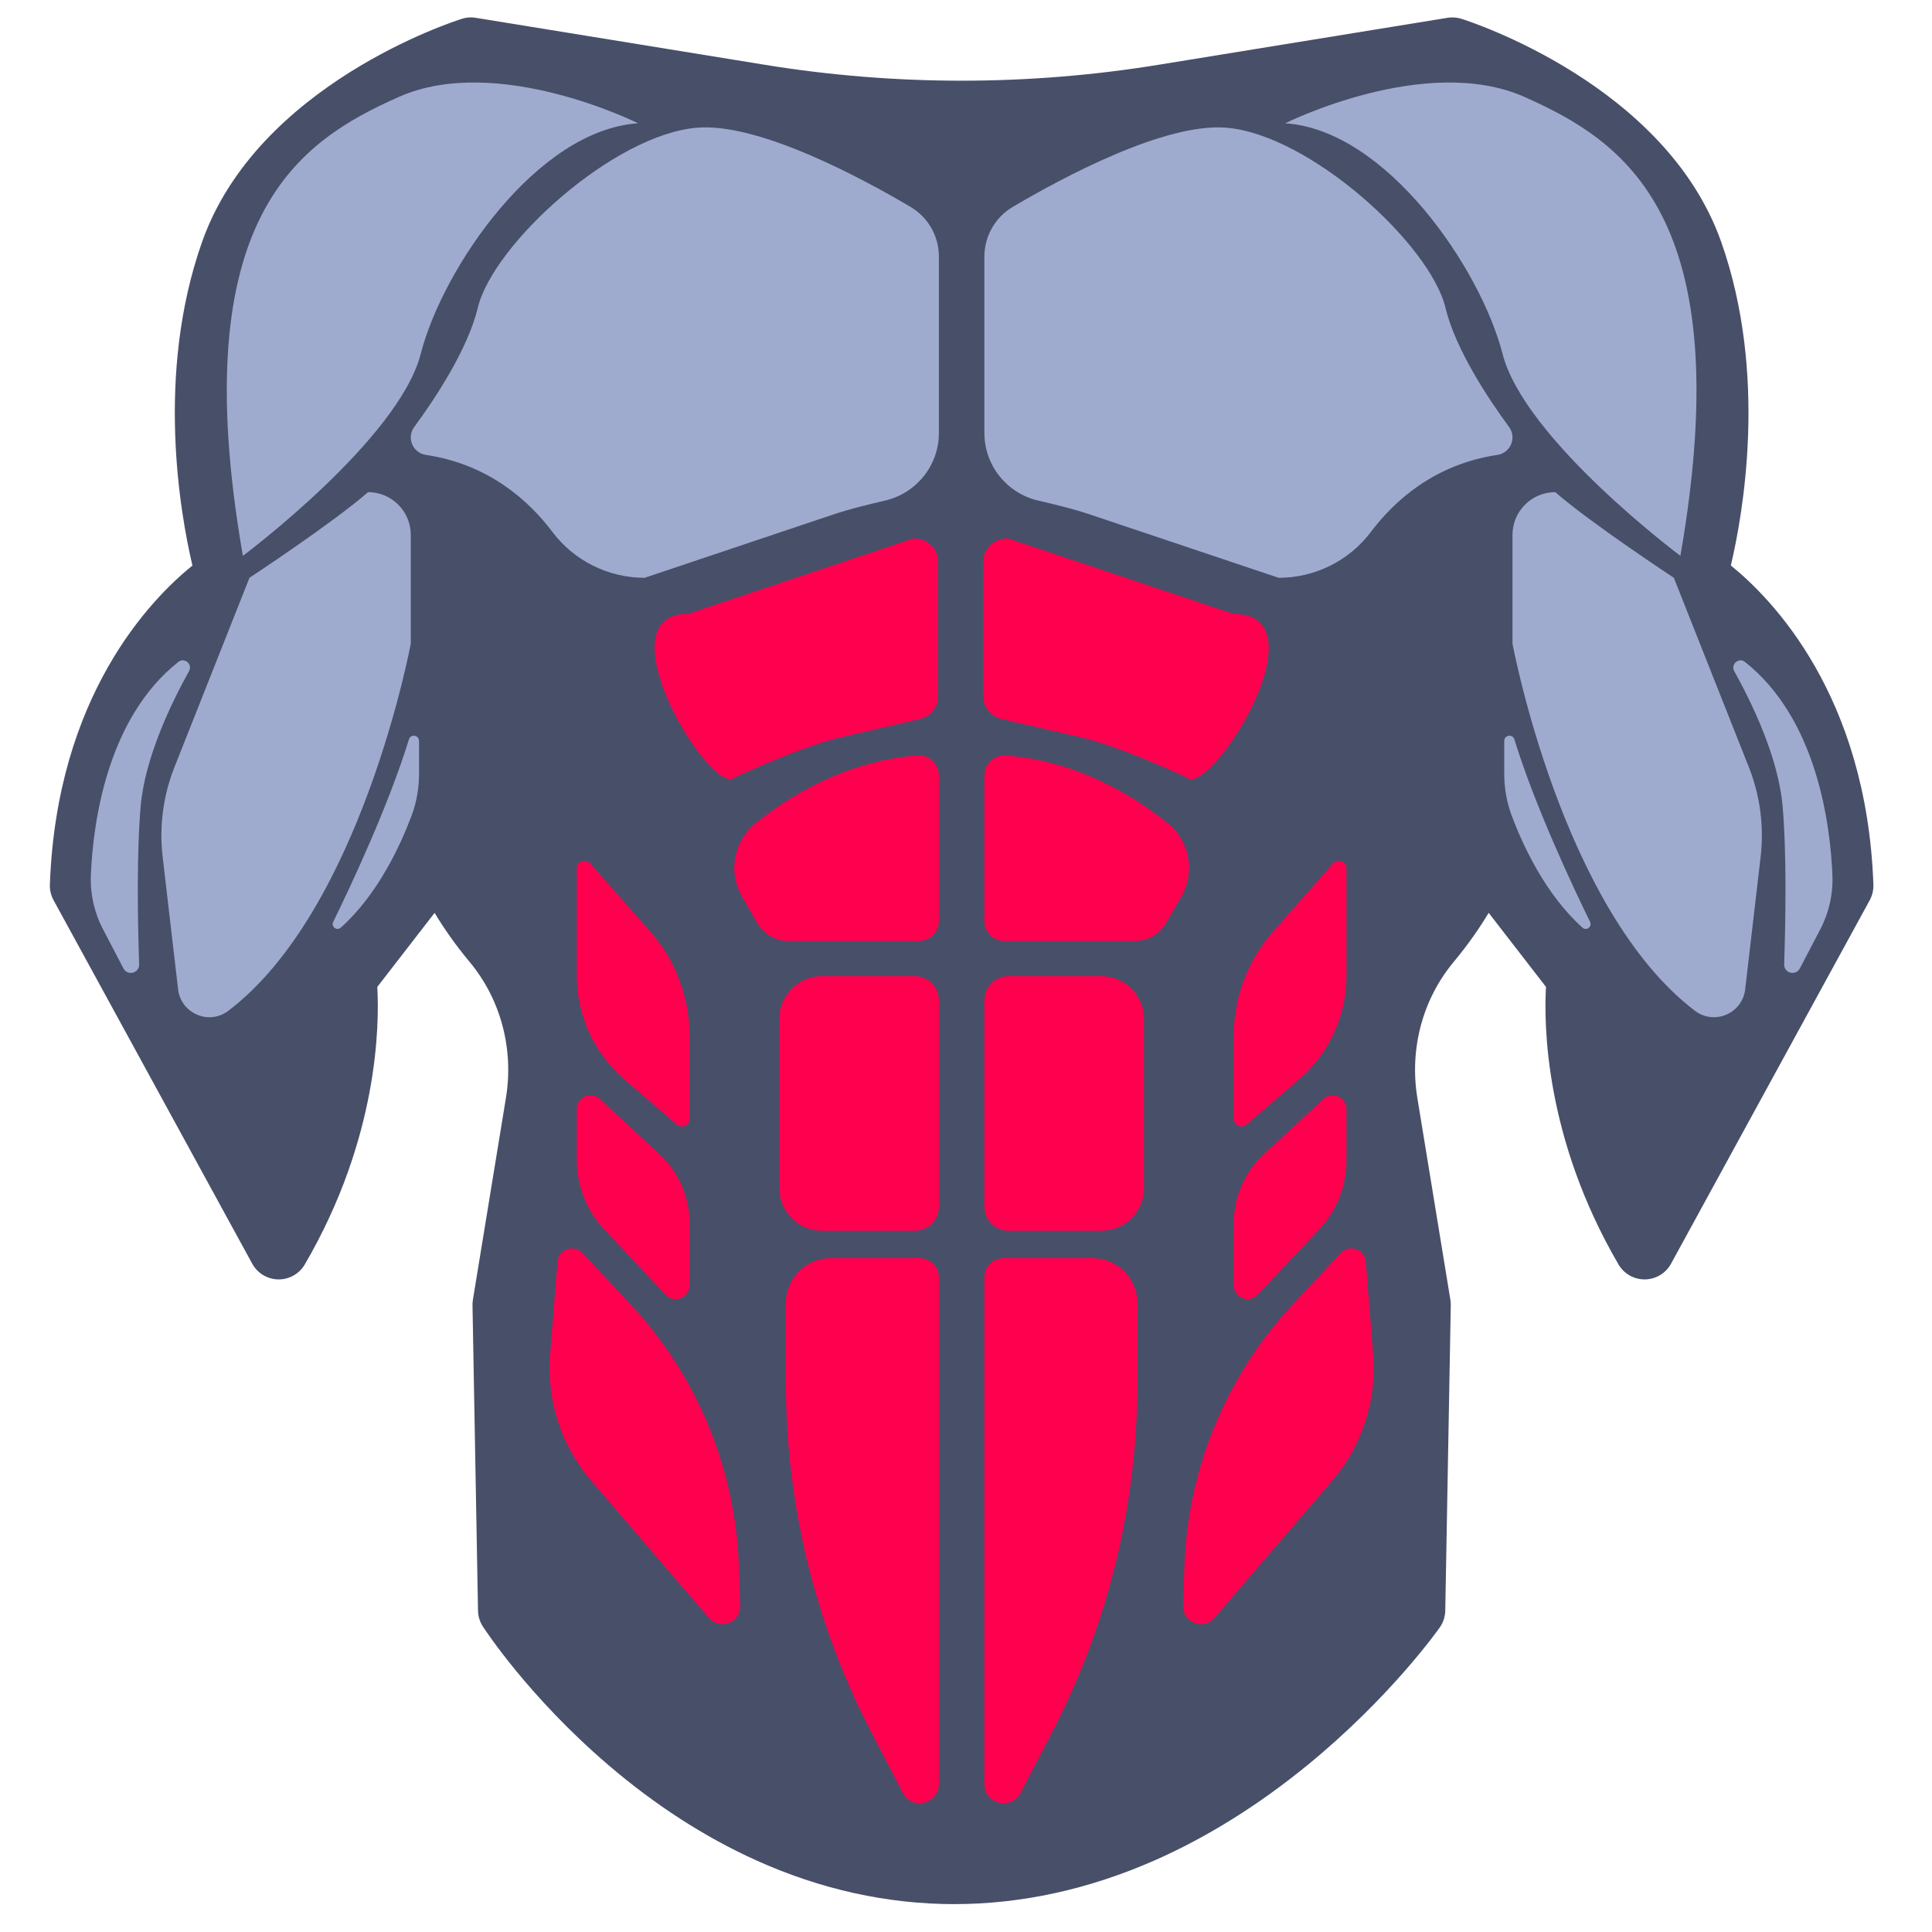
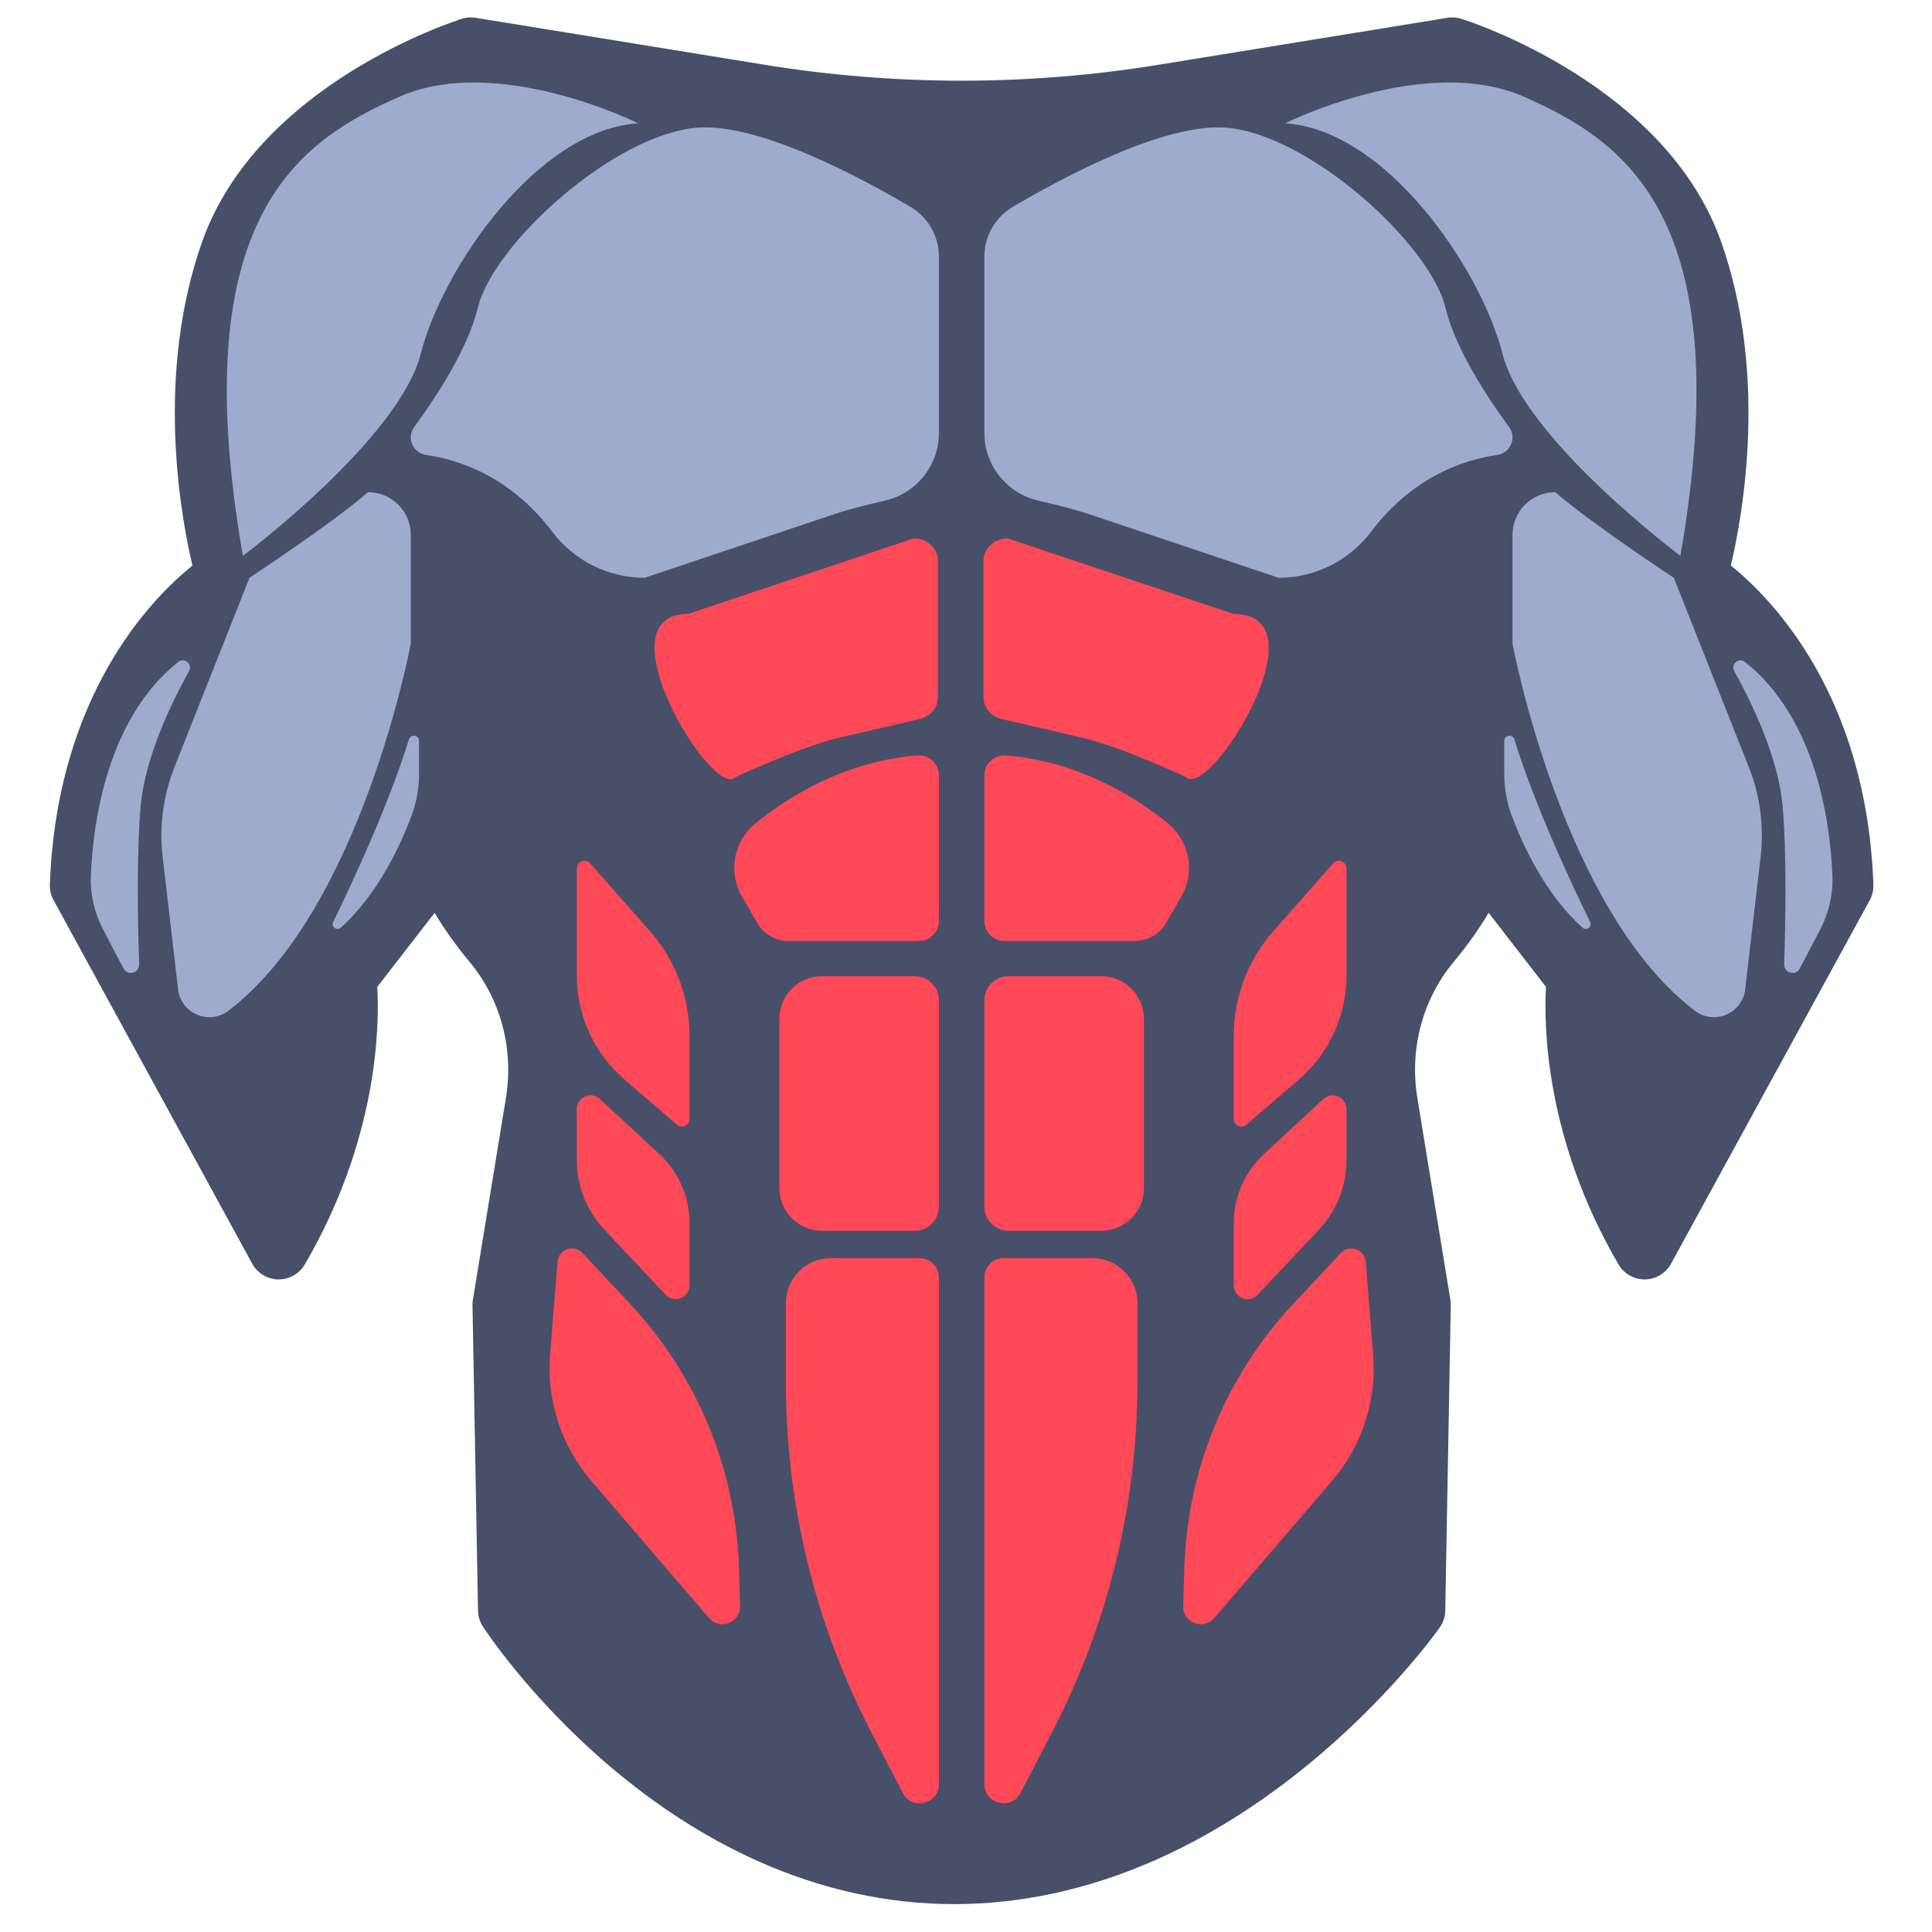
<svg xmlns="http://www.w3.org/2000/svg" viewBox="0 0 60 60" fill="none">
  <path d="M45.104 0.541C45.054 0.541 45.004 0.545 44.954 0.553L35.978 2.012C33.963 2.34 31.906 2.506 29.865 2.506C27.823 2.506 25.767 2.34 23.752 2.012L14.775 0.553C14.726 0.545 14.675 0.54 14.625 0.54C14.53 0.54 14.435 0.555 14.344 0.584C14.086 0.665 8.001 2.626 6.275 7.515C4.827 11.619 5.596 15.947 5.976 17.563C4.697 18.595 1.76 21.592 1.549 27.474C1.543 27.642 1.583 27.809 1.664 27.957L7.833 39.245C7.995 39.542 8.305 39.728 8.643 39.733C8.647 39.733 8.651 39.733 8.656 39.733C8.989 39.733 9.297 39.556 9.466 39.268C11.753 35.346 11.784 31.825 11.717 30.65L13.497 28.35C13.765 28.796 14.121 29.318 14.585 29.874C15.551 31.034 15.961 32.574 15.712 34.098L14.686 40.368C14.677 40.424 14.673 40.48 14.674 40.537L14.845 50.02C14.848 50.194 14.9 50.364 14.995 50.511C15.052 50.6 16.421 52.699 18.89 54.812C20.347 56.059 21.889 57.054 23.474 57.77C25.476 58.675 27.549 59.134 29.636 59.134C31.72 59.134 33.814 58.676 35.862 57.774C37.481 57.06 39.073 56.068 40.595 54.825C43.173 52.719 44.652 50.629 44.714 50.541C44.821 50.388 44.881 50.206 44.884 50.019L45.055 40.536C45.056 40.48 45.052 40.424 45.043 40.368L44.017 34.098C43.768 32.573 44.179 31.034 45.145 29.874C45.608 29.317 45.964 28.796 46.232 28.349L48.012 30.649C47.945 31.824 47.976 35.346 50.264 39.268C50.432 39.556 50.74 39.733 51.073 39.733C51.078 39.733 51.082 39.733 51.087 39.733C51.425 39.728 51.734 39.542 51.896 39.245L58.066 27.957C58.146 27.809 58.186 27.642 58.18 27.474C57.97 21.592 55.032 18.595 53.753 17.562C54.134 15.947 54.903 11.619 53.454 7.515C51.728 2.626 45.644 0.665 45.385 0.584C45.294 0.555 45.199 0.541 45.104 0.541Z" fill="#484F69" />
  <path d="M19.817 3.829C19.817 3.829 15.453 1.647 12.384 3.011C9.316 4.375 5.702 6.693 7.543 17.262C7.543 17.262 12.384 13.648 13.066 10.989C13.748 8.329 16.68 4.034 19.817 3.829Z" fill="#9FABCE" />
  <path d="M28.277 6.425C28.824 6.748 29.158 7.335 29.158 7.97V13.445C29.158 14.465 28.449 15.319 27.497 15.543C26.947 15.672 26.398 15.803 25.862 15.983L20.02 17.944C18.894 17.944 17.831 17.417 17.154 16.517C16.433 15.56 15.188 14.421 13.23 14.128C12.819 14.067 12.618 13.596 12.864 13.261C13.527 12.358 14.529 10.842 14.839 9.557C15.316 7.579 19.067 4.17 21.658 3.965C23.57 3.814 26.744 5.52 28.277 6.425Z" fill="#9FABCE" />
  <path d="M12.757 16.611V19.989C12.757 19.989 11.223 28.256 7.089 31.392C6.488 31.848 5.618 31.474 5.531 30.725L5.051 26.607C4.941 25.665 5.067 24.709 5.417 23.827L7.748 17.943C7.748 17.943 10.339 16.239 11.43 15.284C12.163 15.284 12.757 15.878 12.757 16.611Z" fill="#9FABCE" />
  <path d="M5.539 20.556C5.73 20.406 5.989 20.629 5.871 20.841C5.326 21.822 4.5 23.523 4.368 25.042C4.239 26.538 4.278 28.653 4.321 29.947C4.33 30.222 3.961 30.319 3.834 30.075L3.2 28.862C2.93 28.346 2.798 27.768 2.822 27.185C2.888 25.577 3.31 22.322 5.539 20.556Z" fill="#9FABCE" />
  <path d="M13.013 23.01V24.039C13.013 24.483 12.935 24.923 12.779 25.338C12.445 26.228 11.741 27.775 10.583 28.809C10.461 28.919 10.275 28.779 10.348 28.631C10.893 27.516 12.064 25.028 12.7 22.961C12.754 22.786 13.013 22.825 13.013 23.01Z" fill="#9FABCE" />
-   <path d="M29.158 24.078V28.603C29.158 28.945 28.881 29.222 28.54 29.222H24.484C24.084 29.222 23.715 29.009 23.515 28.663L23.044 27.847C22.602 27.083 22.784 26.112 23.472 25.559C24.528 24.71 26.272 23.637 28.484 23.462C28.847 23.433 29.158 23.715 29.158 24.078Z" fill="#FF004F" />
-   <path d="M28.41 38.222H25.527C24.796 38.222 24.203 37.629 24.203 36.898V31.64C24.203 30.909 24.796 30.316 25.527 30.316H28.41C28.823 30.316 29.158 30.651 29.158 31.064V37.474C29.158 37.887 28.823 38.222 28.41 38.222Z" fill="#FF004F" />
-   <path d="M28.563 39.074H25.799C25.029 39.074 24.406 39.697 24.406 40.466V42.934C24.406 46.711 25.314 50.433 27.053 53.786L28.035 55.68C28.322 56.233 29.158 56.029 29.158 55.407V39.668C29.158 39.34 28.892 39.074 28.563 39.074Z" fill="#FF004F" />
-   <path d="M18.329 26.813L20.194 28.931C20.98 29.824 21.413 30.972 21.413 32.161V34.747C21.413 34.95 21.175 35.06 21.021 34.927L19.393 33.525C18.453 32.716 17.913 31.538 17.913 30.298V26.97C17.913 26.751 18.184 26.649 18.329 26.813Z" fill="#FF004F" />
-   <path d="M18.633 34.133L20.48 35.844C21.076 36.396 21.414 37.17 21.414 37.981V39.917C21.414 40.305 20.939 40.493 20.673 40.21L18.772 38.19C18.22 37.604 17.913 36.83 17.913 36.025V34.447C17.913 34.073 18.359 33.879 18.633 34.133Z" fill="#FF004F" />
-   <path d="M18.09 38.914L19.568 40.494C21.653 42.722 22.855 45.634 22.948 48.684L22.985 49.874C23.001 50.392 22.357 50.641 22.02 50.249L18.362 45.99C17.431 44.906 16.971 43.494 17.084 42.069L17.314 39.186C17.345 38.797 17.823 38.629 18.09 38.914Z" fill="#FF004F" />
+   <path d="M29.158 24.078V28.603C29.158 28.945 28.881 29.222 28.54 29.222H24.484C24.084 29.222 23.715 29.009 23.515 28.663L23.044 27.847C22.602 27.083 22.784 26.112 23.472 25.559C24.528 24.71 26.272 23.637 28.484 23.462C28.847 23.433 29.158 23.715 29.158 24.078Z" fill="#FF4858" />
+   <path d="M28.41 38.222H25.527C24.796 38.222 24.203 37.629 24.203 36.898V31.64C24.203 30.909 24.796 30.316 25.527 30.316H28.41C28.823 30.316 29.158 30.651 29.158 31.064V37.474C29.158 37.887 28.823 38.222 28.41 38.222Z" fill="#FF4858" />
+   <path d="M28.563 39.074H25.799C25.029 39.074 24.406 39.697 24.406 40.466V42.934C24.406 46.711 25.314 50.433 27.053 53.786L28.035 55.68C28.322 56.233 29.158 56.029 29.158 55.407V39.668C29.158 39.34 28.892 39.074 28.563 39.074Z" fill="#FF4858" />
+   <path d="M18.329 26.813L20.194 28.931C20.98 29.824 21.413 30.972 21.413 32.161V34.747C21.413 34.95 21.175 35.06 21.021 34.927L19.393 33.525C18.453 32.716 17.913 31.538 17.913 30.298V26.97C17.913 26.751 18.184 26.649 18.329 26.813Z" fill="#FF4858" />
+   <path d="M18.633 34.133L20.48 35.844C21.076 36.396 21.414 37.17 21.414 37.981V39.917C21.414 40.305 20.939 40.493 20.673 40.21L18.772 38.19C18.22 37.604 17.913 36.83 17.913 36.025V34.447C17.913 34.073 18.359 33.879 18.633 34.133Z" fill="#FF4858" />
+   <path d="M18.09 38.914L19.568 40.494C21.653 42.722 22.855 45.634 22.948 48.684L22.985 49.874C23.001 50.392 22.357 50.641 22.02 50.249L18.362 45.99C17.431 44.906 16.971 43.494 17.084 42.069L17.314 39.186C17.345 38.797 17.823 38.629 18.09 38.914Z" fill="#FF4858" />
  <path d="M39.913 3.829C39.913 3.829 44.277 1.647 47.345 3.011C50.413 4.375 54.027 6.693 52.186 17.262C52.186 17.262 47.345 13.648 46.663 10.989C45.981 8.329 43.049 4.034 39.913 3.829Z" fill="#9FABCE" />
  <path d="M31.453 6.425C30.906 6.748 30.571 7.335 30.571 7.97V13.445C30.571 14.465 31.28 15.319 32.232 15.543C32.782 15.672 33.331 15.803 33.867 15.983L39.709 17.944C40.836 17.944 41.898 17.417 42.576 16.517C43.297 15.56 44.542 14.421 46.499 14.128C46.91 14.067 47.111 13.596 46.865 13.261C46.202 12.358 45.2 10.842 44.89 9.557C44.413 7.579 40.663 4.17 38.072 3.965C36.16 3.814 32.985 5.52 31.453 6.425Z" fill="#9FABCE" />
  <path d="M46.972 16.611V19.989C46.972 19.989 48.506 28.256 52.64 31.392C53.241 31.848 54.111 31.474 54.198 30.725L54.678 26.607C54.788 25.665 54.662 24.709 54.313 23.827L51.982 17.943C51.982 17.943 49.391 16.239 48.3 15.284C47.567 15.284 46.972 15.878 46.972 16.611Z" fill="#9FABCE" />
  <path d="M54.19 20.556C54 20.406 53.741 20.629 53.858 20.841C54.404 21.822 55.23 23.523 55.361 25.042C55.491 26.538 55.452 28.653 55.409 29.947C55.4 30.222 55.769 30.319 55.896 30.075L56.53 28.862C56.8 28.346 56.931 27.768 56.907 27.185C56.841 25.577 56.42 22.322 54.19 20.556Z" fill="#9FABCE" />
  <path d="M46.716 23.01V24.039C46.716 24.483 46.794 24.923 46.95 25.338C47.284 26.228 47.989 27.775 49.146 28.809C49.269 28.919 49.454 28.779 49.382 28.631C48.836 27.516 47.666 25.028 47.03 22.961C46.975 22.786 46.716 22.825 46.716 23.01Z" fill="#9FABCE" />
-   <path d="M30.571 24.078V28.603C30.571 28.945 30.848 29.222 31.19 29.222H35.246C35.645 29.222 36.014 29.009 36.214 28.663L36.686 27.847C37.127 27.083 36.946 26.112 36.258 25.559C35.201 24.71 33.458 23.637 31.245 23.462C30.883 23.433 30.571 23.715 30.571 24.078Z" fill="#FF004F" />
-   <path d="M31.319 38.222H34.202C34.934 38.222 35.526 37.63 35.526 36.898V31.64C35.526 30.909 34.933 30.316 34.202 30.316H31.319C30.906 30.316 30.571 30.651 30.571 31.064V37.474C30.571 37.887 30.906 38.222 31.319 38.222Z" fill="#FF004F" />
-   <path d="M31.166 39.074H33.931C34.7 39.074 35.323 39.697 35.323 40.466V42.934C35.323 46.711 34.416 50.433 32.677 53.786L31.694 55.68C31.407 56.233 30.571 56.029 30.571 55.407V39.668C30.571 39.34 30.837 39.074 31.166 39.074Z" fill="#FF004F" />
-   <path d="M41.4 26.813L39.535 28.931C38.749 29.824 38.316 30.972 38.316 32.161V34.747C38.316 34.95 38.554 35.06 38.709 34.927L40.337 33.525C41.276 32.716 41.816 31.538 41.816 30.298V26.97C41.816 26.751 41.545 26.649 41.4 26.813Z" fill="#FF004F" />
-   <path d="M41.097 34.133L39.249 35.844C38.654 36.396 38.316 37.17 38.316 37.981V39.917C38.316 40.305 38.79 40.493 39.056 40.21L40.958 38.19C41.509 37.604 41.816 36.83 41.816 36.025V34.447C41.816 34.073 41.371 33.879 41.097 34.133Z" fill="#FF004F" />
-   <path d="M41.64 38.915L40.161 40.494C38.076 42.722 36.875 45.634 36.781 48.684L36.745 49.874C36.729 50.392 37.373 50.642 37.71 50.249L41.367 45.99C42.299 44.906 42.759 43.494 42.645 42.069L42.415 39.186C42.384 38.797 41.906 38.63 41.64 38.915Z" fill="#FF004F" />
-   <path d="M29.129 17.419V21.651C29.129 21.973 28.894 22.253 28.559 22.331L26.111 22.897C24.849 23.189 22.837 24.136 22.837 24.136C22.137 24.858 18.605 19.063 21.375 19.063L28.378 16.719C28.793 16.719 29.129 17.032 29.129 17.419Z" fill="#FF004F" />
-   <path d="M30.543 17.419V21.651C30.543 21.973 30.778 22.253 31.112 22.331L33.56 22.897C34.823 23.189 36.835 24.136 36.835 24.136C37.535 24.858 41.2 19.063 38.297 19.063L31.293 16.719C30.879 16.719 30.543 17.032 30.543 17.419Z" fill="#FF004F" />
+   <path d="M30.571 24.078V28.603C30.571 28.945 30.848 29.222 31.19 29.222H35.246C35.645 29.222 36.014 29.009 36.214 28.663L36.686 27.847C37.127 27.083 36.946 26.112 36.258 25.559C35.201 24.71 33.458 23.637 31.245 23.462C30.883 23.433 30.571 23.715 30.571 24.078Z" fill="#FF4858" />
+   <path d="M31.319 38.222H34.202C34.934 38.222 35.526 37.63 35.526 36.898V31.64C35.526 30.909 34.933 30.316 34.202 30.316H31.319C30.906 30.316 30.571 30.651 30.571 31.064V37.474C30.571 37.887 30.906 38.222 31.319 38.222Z" fill="#FF4858" />
+   <path d="M31.166 39.074H33.931C34.7 39.074 35.323 39.697 35.323 40.466V42.934C35.323 46.711 34.416 50.433 32.677 53.786L31.694 55.68C31.407 56.233 30.571 56.029 30.571 55.407V39.668C30.571 39.34 30.837 39.074 31.166 39.074Z" fill="#FF4858" />
+   <path d="M41.4 26.813L39.535 28.931C38.749 29.824 38.316 30.972 38.316 32.161V34.747C38.316 34.95 38.554 35.06 38.709 34.927L40.337 33.525C41.276 32.716 41.816 31.538 41.816 30.298V26.97C41.816 26.751 41.545 26.649 41.4 26.813Z" fill="#FF4858" />
+   <path d="M41.097 34.133L39.249 35.844C38.654 36.396 38.316 37.17 38.316 37.981V39.917C38.316 40.305 38.79 40.493 39.056 40.21L40.958 38.19C41.509 37.604 41.816 36.83 41.816 36.025V34.447C41.816 34.073 41.371 33.879 41.097 34.133Z" fill="#FF4858" />
+   <path d="M41.64 38.915L40.161 40.494C38.076 42.722 36.875 45.634 36.781 48.684L36.745 49.874C36.729 50.392 37.373 50.642 37.71 50.249L41.367 45.99C42.299 44.906 42.759 43.494 42.645 42.069L42.415 39.186C42.384 38.797 41.906 38.63 41.64 38.915Z" fill="#FF4858" />
+   <path d="M29.129 17.419V21.651C29.129 21.973 28.894 22.253 28.559 22.331L26.111 22.897C24.849 23.189 22.837 24.136 22.837 24.136C22.137 24.858 18.605 19.063 21.375 19.063L28.378 16.719C28.793 16.719 29.129 17.032 29.129 17.419Z" fill="#FF4858" />
+   <path d="M30.543 17.419V21.651C30.543 21.973 30.778 22.253 31.112 22.331L33.56 22.897C34.823 23.189 36.835 24.136 36.835 24.136C37.535 24.858 41.2 19.063 38.297 19.063L31.293 16.719C30.879 16.719 30.543 17.032 30.543 17.419Z" fill="#FF4858" />
</svg>
